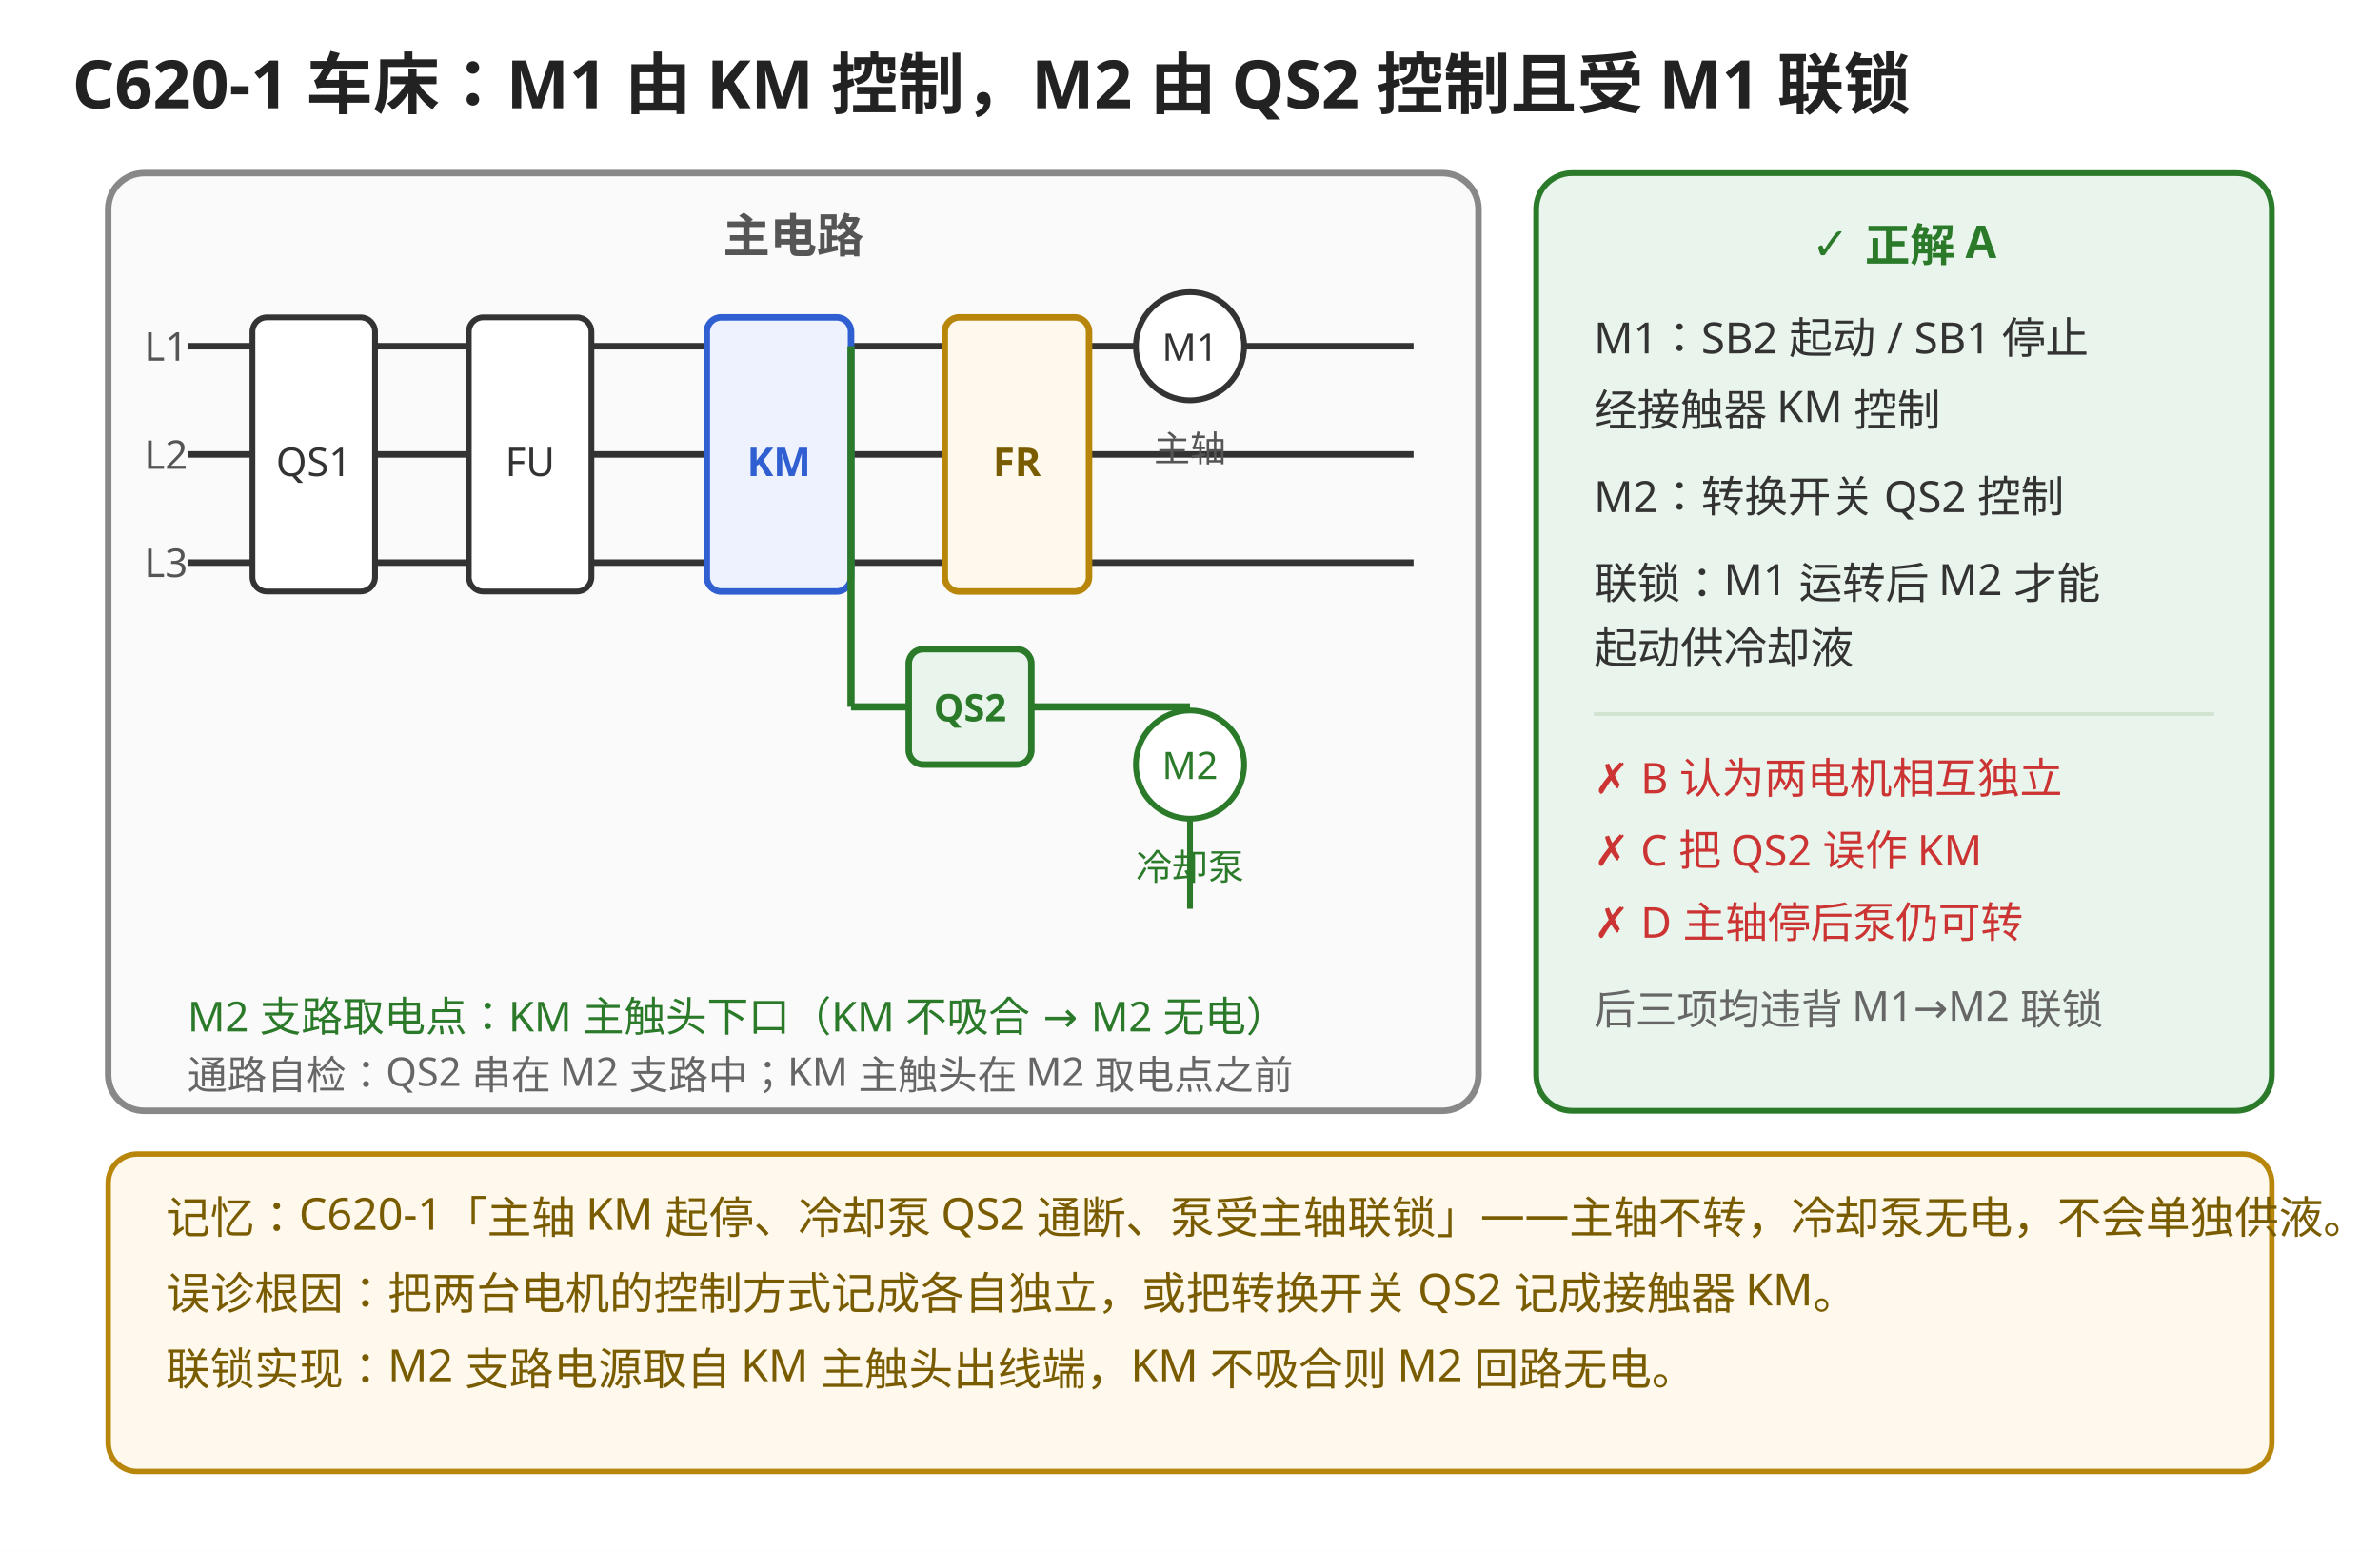
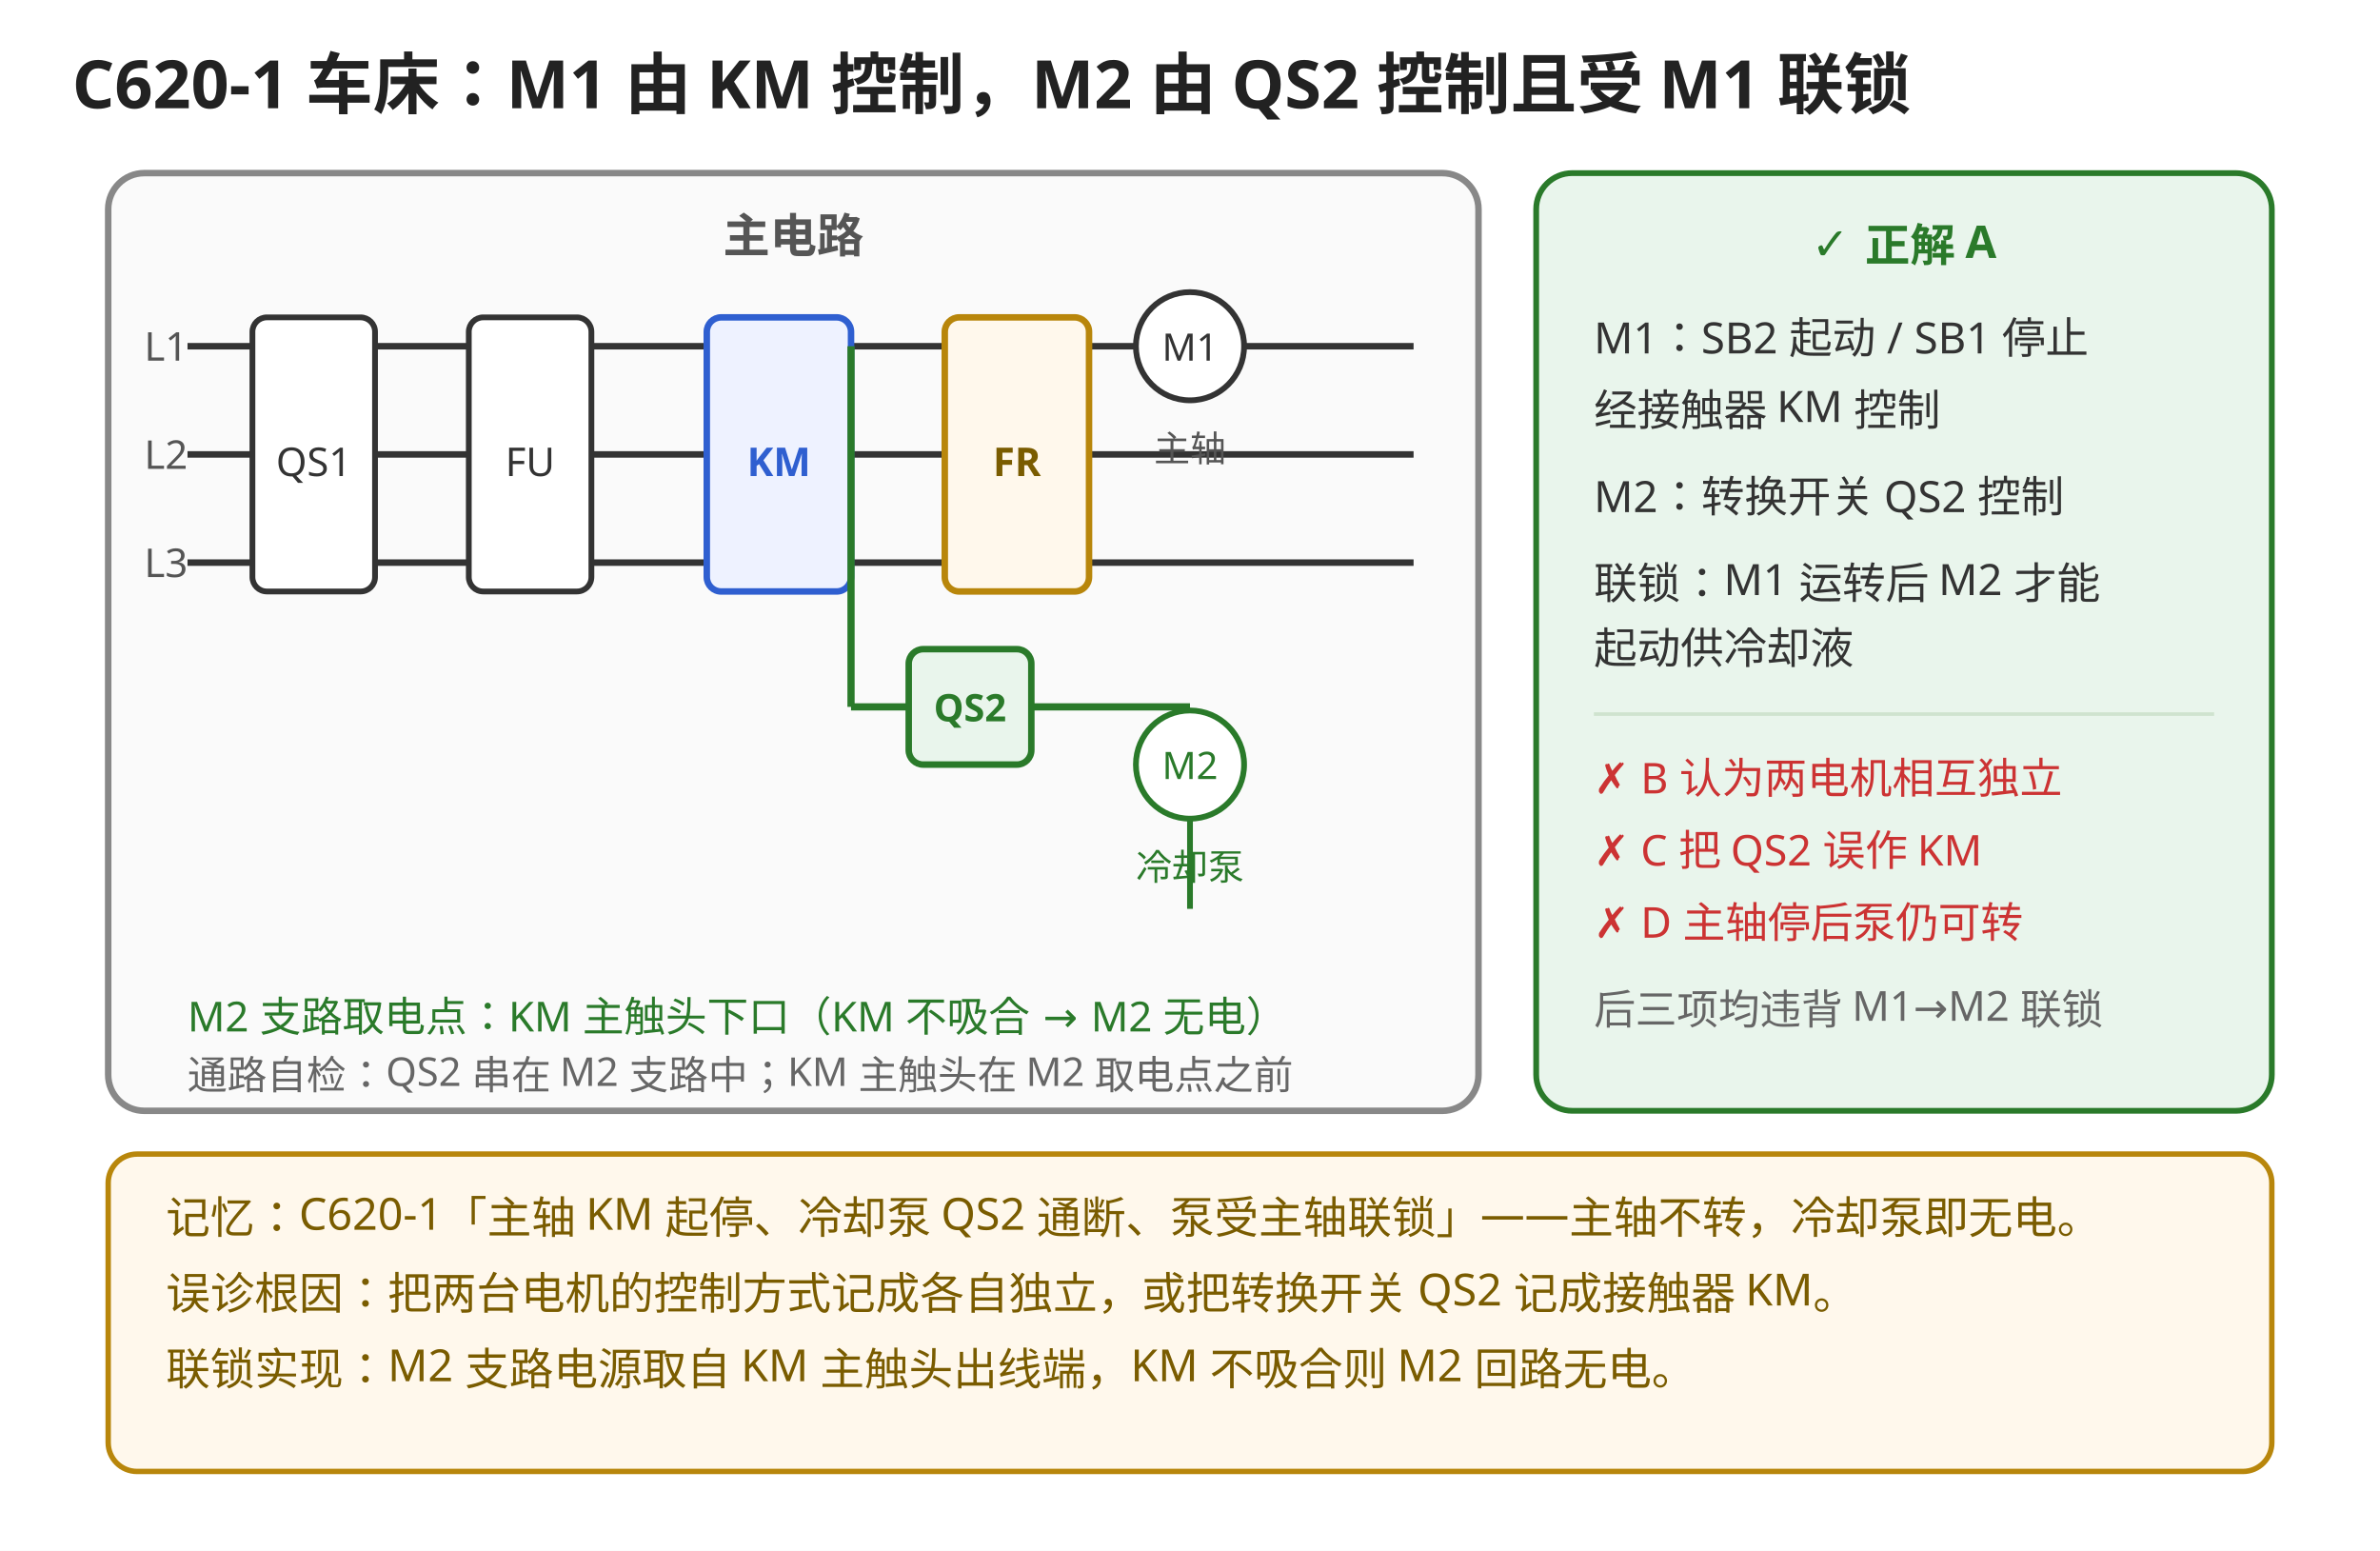
<svg xmlns="http://www.w3.org/2000/svg" viewBox="0 0 660 430" font-family="'Microsoft YaHei',sans-serif">
  <rect width="660" height="430" fill="#ffffff" />
  <text x="20" y="30" font-size="18.5" font-weight="bold" fill="#222">C620-1 车床：M1 由 KM 控制，M2 由 QS2 控制且受 M1 联锁</text>
  <rect x="30" y="48" width="380" height="260" rx="10" fill="#fafafa" stroke="#888" stroke-width="1.8" />
  <text x="220" y="70" font-size="13" text-anchor="middle" fill="#555" font-weight="bold">主电路</text>
  <line x1="52" y1="96" x2="392" y2="96" stroke="#333" stroke-width="1.8" />
  <line x1="52" y1="126" x2="392" y2="126" stroke="#333" stroke-width="1.8" />
  <line x1="52" y1="156" x2="392" y2="156" stroke="#333" stroke-width="1.8" />
  <text x="40" y="100" font-size="11" fill="#555">L1</text>
  <text x="40" y="130" font-size="11" fill="#555">L2</text>
  <text x="40" y="160" font-size="11" fill="#555">L3</text>
  <rect x="70" y="88" width="34" height="76" rx="4" fill="#fff" stroke="#333" stroke-width="1.6" />
  <text x="87" y="132" font-size="11" text-anchor="middle" fill="#333">QS1</text>
  <rect x="130" y="88" width="34" height="76" rx="4" fill="#fff" stroke="#333" stroke-width="1.6" />
  <text x="147" y="132" font-size="11" text-anchor="middle" fill="#333">FU</text>
  <rect x="196" y="88" width="40" height="76" rx="4" fill="#eef2ff" stroke="#2F5FD0" stroke-width="1.8" />
  <text x="216" y="132" font-size="11" text-anchor="middle" fill="#2F5FD0" font-weight="bold">KM</text>
  <rect x="262" y="88" width="40" height="76" rx="4" fill="#fff8ec" stroke="#b8860b" stroke-width="1.8" />
  <text x="282" y="132" font-size="11" text-anchor="middle" fill="#7a5c00" font-weight="bold">FR</text>
  <circle cx="330" cy="96" r="15" fill="#fff" stroke="#333" stroke-width="1.6" />
  <text x="330" y="100" font-size="10.5" text-anchor="middle" fill="#333">M1</text>
  <text x="330" y="128" font-size="10" text-anchor="middle" fill="#555">主轴</text>
  <line x1="236" y1="96" x2="236" y2="196" stroke="#2a7a2a" stroke-width="2" />
  <line x1="236" y1="196" x2="330" y2="196" stroke="#2a7a2a" stroke-width="2" />
  <rect x="252" y="180" width="34" height="32" rx="4" fill="#e9f5ec" stroke="#2a7a2a" stroke-width="1.8" />
  <text x="269" y="200" font-size="10.5" text-anchor="middle" fill="#2a7a2a" font-weight="bold">QS2</text>
  <circle cx="330" cy="212" r="15" fill="#fff" stroke="#2a7a2a" stroke-width="1.6" />
  <text x="330" y="216" font-size="10.5" text-anchor="middle" fill="#2a7a2a">M2</text>
  <text x="330" y="244" font-size="10" text-anchor="middle" fill="#2a7a2a">冷却泵</text>
  <line x1="330" y1="227" x2="330" y2="252" stroke="#2a7a2a" stroke-width="1.6" />
  <text x="52" y="286" font-size="11.5" fill="#2a7a2a">M2 支路取电点：KM 主触头下口（KM 不吸合 → M2 无电）</text>
  <text x="52" y="302" font-size="11" fill="#666">通路自检：QS2 串在 M2 支路中；KM 主触头在 M2 取电点之前</text>
  <rect x="426" y="48" width="204" height="260" rx="10" fill="#e9f5ec" stroke="#2a7a2a" stroke-width="1.6" />
  <text x="528" y="72" font-size="12.5" text-anchor="middle" fill="#2a7a2a" font-weight="bold">✓ 正解 A</text>
  <text x="442" y="98" font-size="12" fill="#333">M1：SB2 起动 / SB1 停止</text>
  <text x="442" y="118" font-size="12" fill="#333">经接触器 KM 控制</text>
  <text x="442" y="142" font-size="12" fill="#333">M2：转换开关 QS2 控制</text>
  <text x="442" y="166" font-size="12" fill="#333">联锁：M1 运转后 M2 才能</text>
  <text x="442" y="184" font-size="12" fill="#333">起动供冷却液</text>
  <line x1="442" y1="198" x2="614" y2="198" stroke="#cfe3cf" stroke-width="1" />
  <text x="442" y="220" font-size="11.8" fill="#c33">✗ B 认为两电机相互独立</text>
  <text x="442" y="240" font-size="11.8" fill="#c33">✗ C 把 QS2 误作 KM</text>
  <text x="442" y="260" font-size="11.8" fill="#c33">✗ D 主轴停后泵仍可转</text>
  <text x="442" y="284" font-size="11.5" fill="#666">后三项均违背 M1→M2 联锁</text>
  <rect x="30" y="320" width="600" height="88" rx="8" fill="#fff8ec" stroke="#b8860b" stroke-width="1.5" />
-   <text x="46" y="342" font-size="12.3" fill="#7a5c00">记忆：C620-1「主轴 KM 起停、冷却泵 QS2 通断、泵受主轴联锁」——主轴不转，冷却泵无电，不会单独供液。</text>
+   <text x="46" y="342" font-size="12.3" fill="#7a5c00">记忆：C620-1「主轴 KM 起停、冷却泵 QS2 通断、泵受主轴联锁」——主轴不转，冷却泵即无电。</text>
  <text x="46" y="363" font-size="12.3" fill="#7a5c00">误诊根因：把两台电机的控制方式记成各自独立，或把转换开关 QS2 记成接触器 KM。</text>
  <text x="46" y="384" font-size="12.3" fill="#7a5c00">联锁实现：M2 支路电源取自 KM 主触头出线端，KM 不吸合则 M2 回路无电。</text>
</svg>
